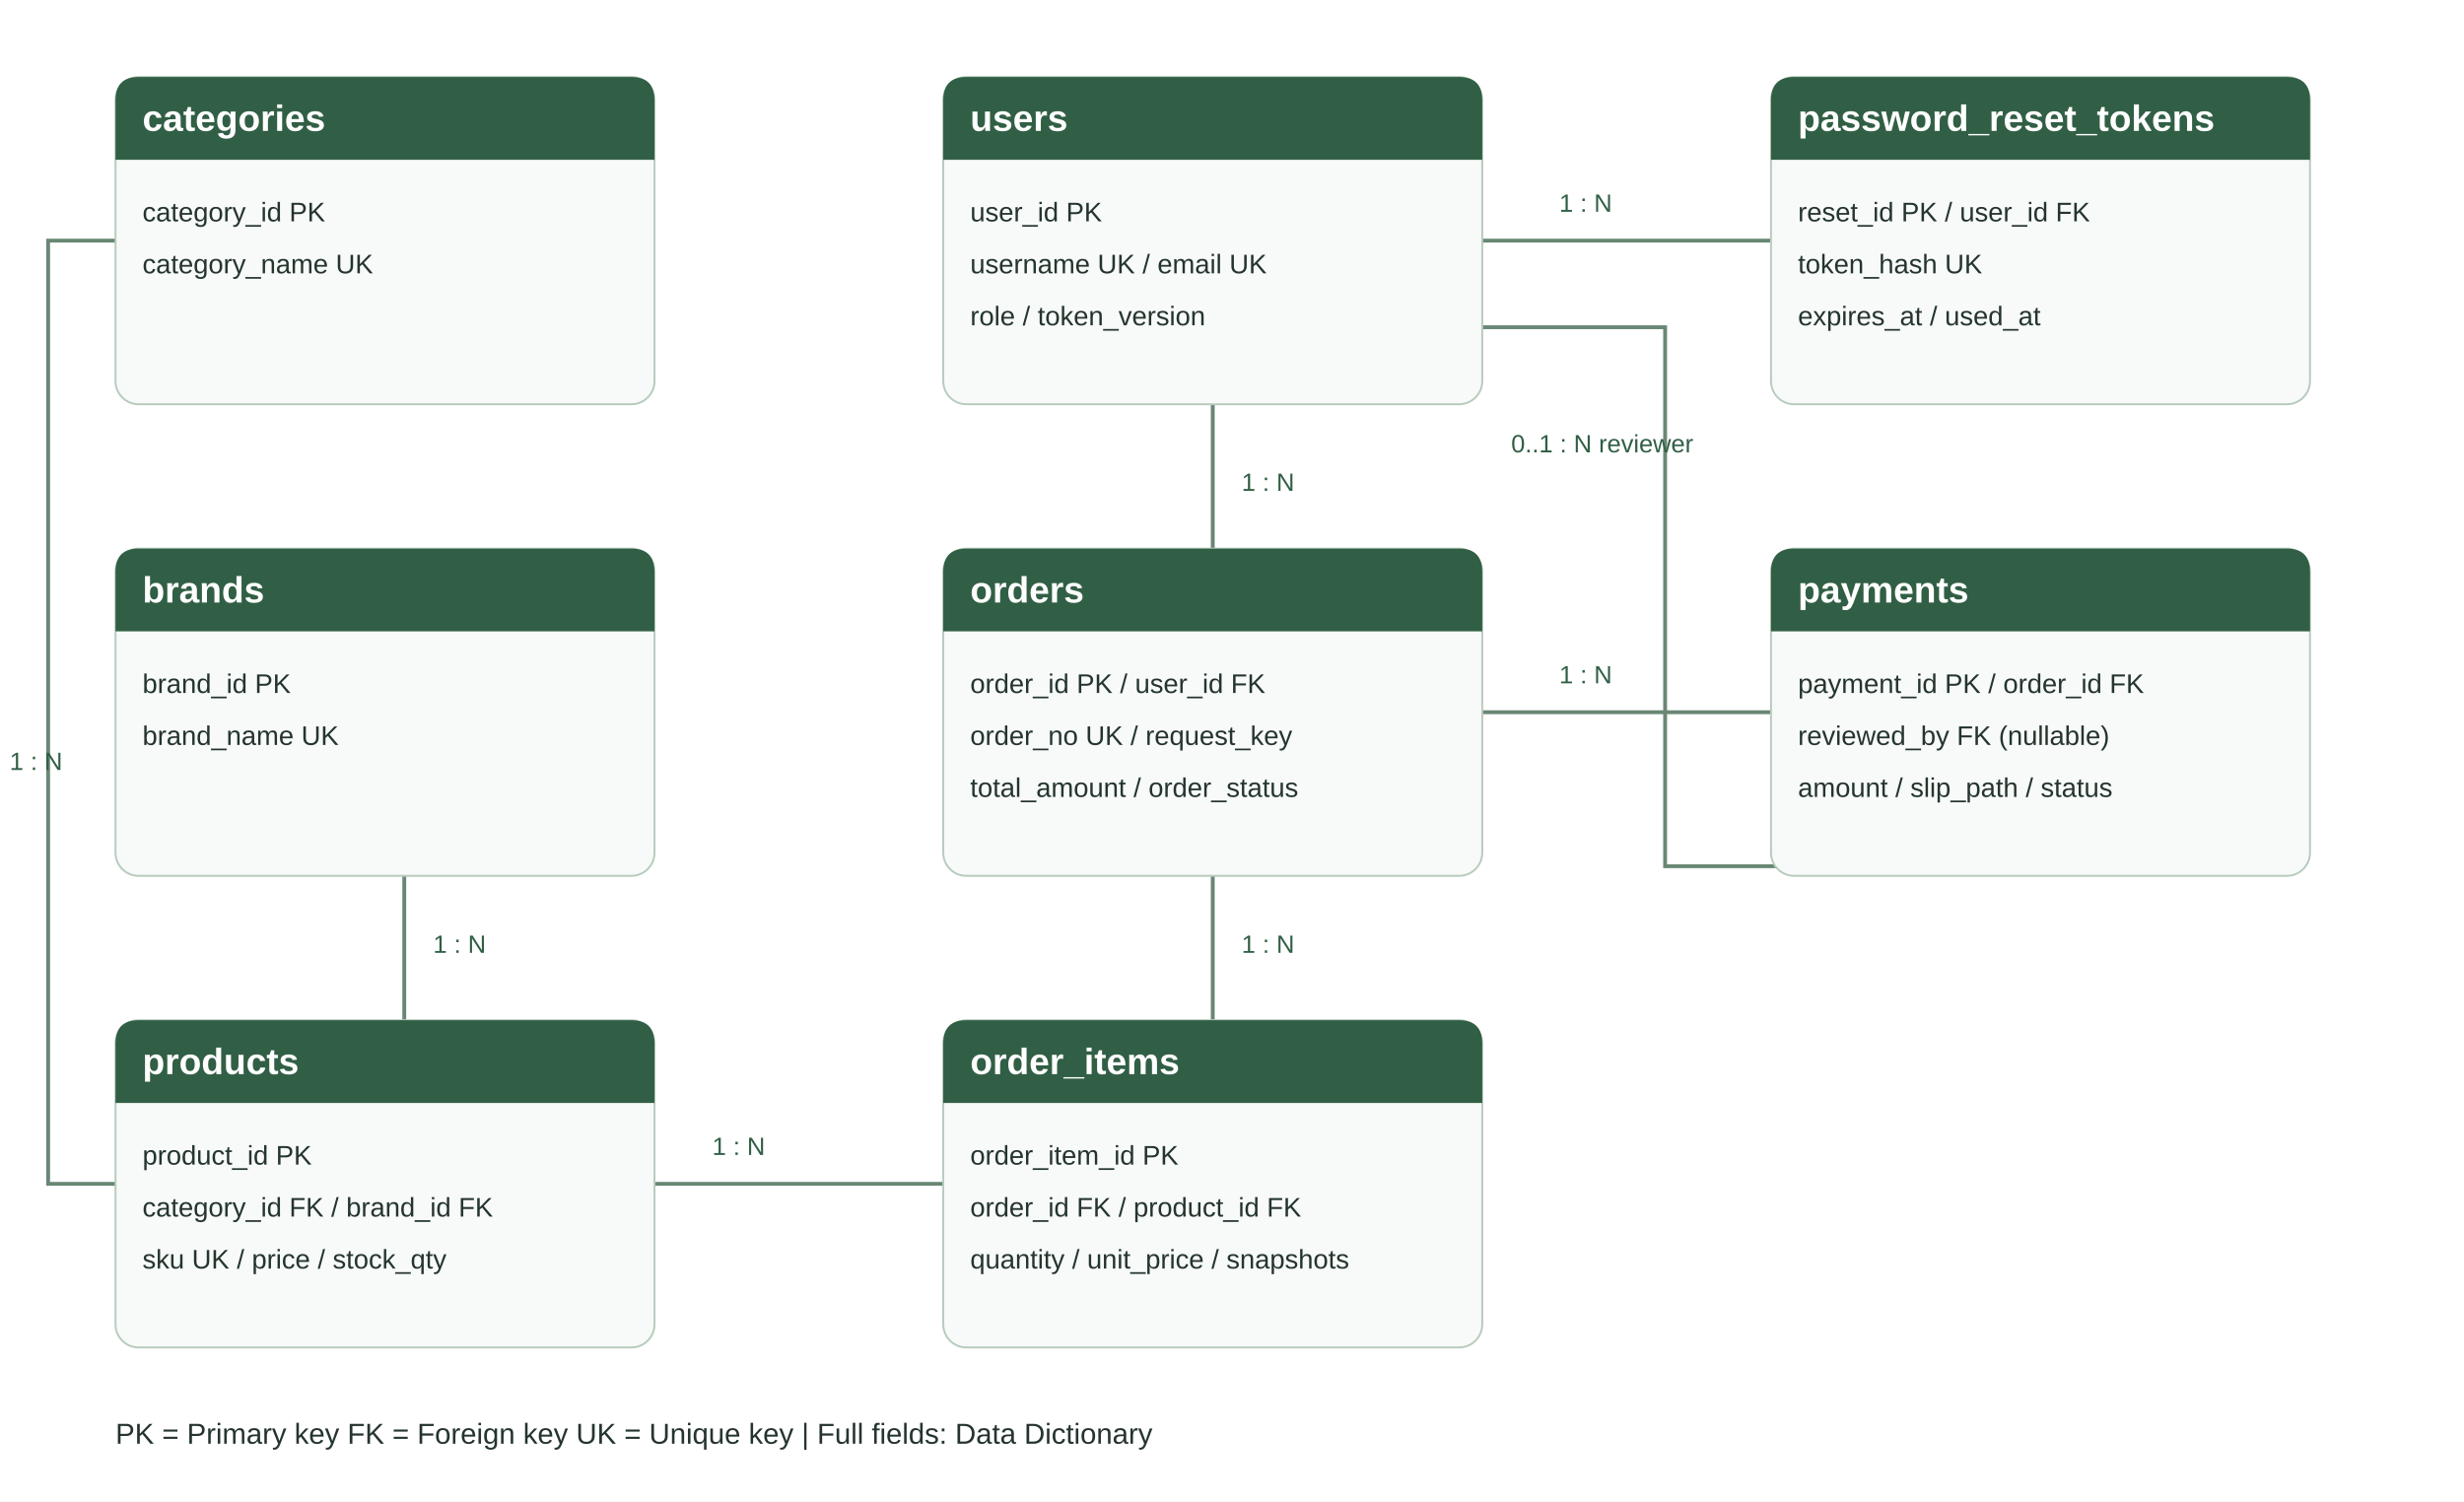
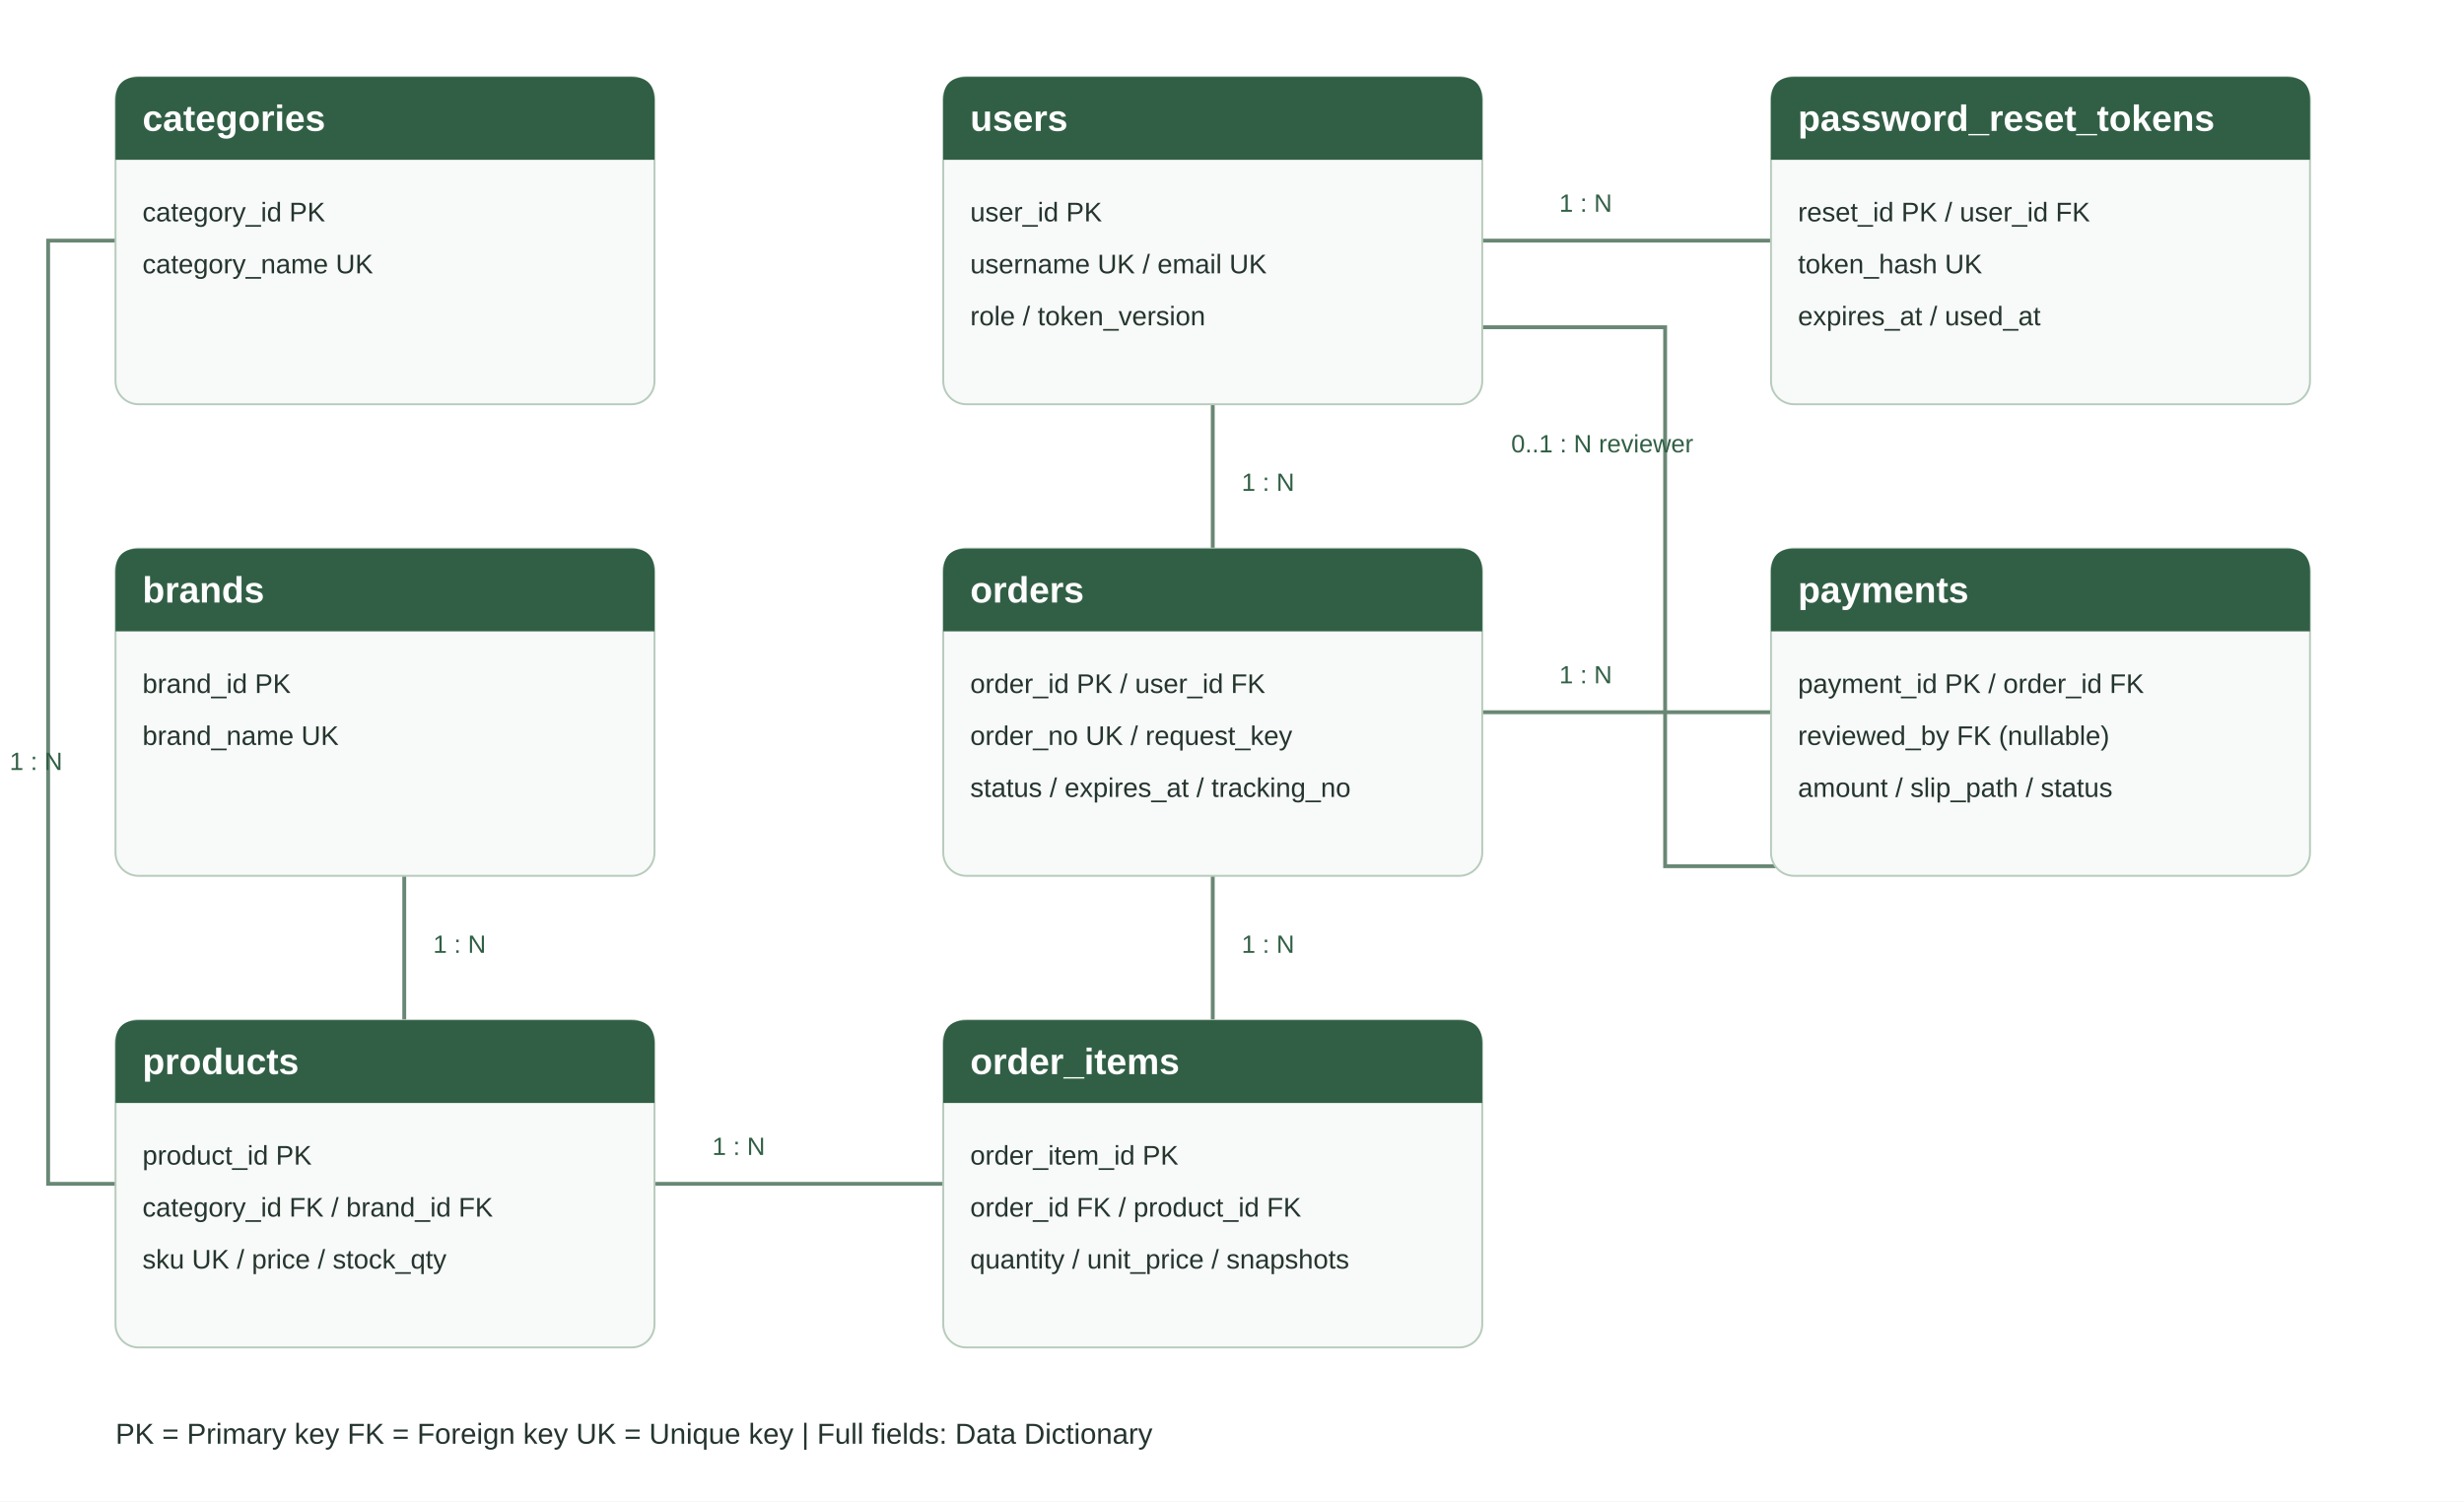
<svg xmlns="http://www.w3.org/2000/svg" width="1280" height="780" viewBox="0 0 1280 780">
  <rect width="1280" height="780" fill="#fff" />
  <style>text{font-family:Arial,sans-serif;fill:#25352e} .edge{stroke:#698774;stroke-width:2;fill:none} .rel{font-size:13px;fill:#315f45}</style>
  <path class="edge" d="M60 125 H25 V615 H60" />
  <text class="rel" x="5" y="400">1 : N</text>
  <path class="edge" d="M210 455 V530" />
  <text class="rel" x="225" y="495">1 : N</text>
  <path class="edge" d="M340 615 H490" />
  <text class="rel" x="370" y="600">1 : N</text>
  <path class="edge" d="M630 210 V285" />
  <text class="rel" x="645" y="255">1 : N</text>
  <path class="edge" d="M630 455 V530" />
  <text class="rel" x="645" y="495">1 : N</text>
  <path class="edge" d="M770 370 H920" />
  <text class="rel" x="810" y="355">1 : N</text>
  <path class="edge" d="M770 125 H920" />
  <text class="rel" x="810" y="110">1 : N</text>
  <path class="edge" d="M770 170 H865 V450 H1060 V455" />
  <text class="rel" x="785" y="235">0..1 : N reviewer</text>
  <rect x="60" y="40" width="280" height="170" rx="12" fill="#f7faf8" stroke="#b7cbbc" />
  <path d="M72 40 H328 Q340 40 340 52 V83 H60 V52 Q60 40 72 40" fill="#315f45" />
  <text x="74" y="68" style="font-size:19px;fill:white;font-weight:bold">categories</text>
  <text x="74" y="115" font-size="14">category_id PK</text>
  <text x="74" y="142" font-size="14">category_name UK</text>
  <rect x="60" y="285" width="280" height="170" rx="12" fill="#f7faf8" stroke="#b7cbbc" />
  <path d="M72 285 H328 Q340 285 340 297 V328 H60 V297 Q60 285 72 285" fill="#315f45" />
  <text x="74" y="313" style="font-size:19px;fill:white;font-weight:bold">brands</text>
  <text x="74" y="360" font-size="14">brand_id PK</text>
  <text x="74" y="387" font-size="14">brand_name UK</text>
  <rect x="60" y="530" width="280" height="170" rx="12" fill="#f7faf8" stroke="#b7cbbc" />
  <path d="M72 530 H328 Q340 530 340 542 V573 H60 V542 Q60 530 72 530" fill="#315f45" />
  <text x="74" y="558" style="font-size:19px;fill:white;font-weight:bold">products</text>
  <text x="74" y="605" font-size="14">product_id PK</text>
  <text x="74" y="632" font-size="14">category_id FK / brand_id FK</text>
  <text x="74" y="659" font-size="14">sku UK / price / stock_qty</text>
  <rect x="490" y="40" width="280" height="170" rx="12" fill="#f7faf8" stroke="#b7cbbc" />
  <path d="M502 40 H758 Q770 40 770 52 V83 H490 V52 Q490 40 502 40" fill="#315f45" />
  <text x="504" y="68" style="font-size:19px;fill:white;font-weight:bold">users</text>
  <text x="504" y="115" font-size="14">user_id PK</text>
  <text x="504" y="142" font-size="14">username UK / email UK</text>
  <text x="504" y="169" font-size="14">role / token_version</text>
  <rect x="490" y="285" width="280" height="170" rx="12" fill="#f7faf8" stroke="#b7cbbc" />
  <path d="M502 285 H758 Q770 285 770 297 V328 H490 V297 Q490 285 502 285" fill="#315f45" />
  <text x="504" y="313" style="font-size:19px;fill:white;font-weight:bold">orders</text>
  <text x="504" y="360" font-size="14">order_id PK / user_id FK</text>
  <text x="504" y="387" font-size="14">order_no UK / request_key</text>
-   <text x="504" y="414" font-size="14">total_amount / order_status</text>
+   <text x="504" y="414" font-size="14">status / expires_at / tracking_no</text>
  <rect x="490" y="530" width="280" height="170" rx="12" fill="#f7faf8" stroke="#b7cbbc" />
  <path d="M502 530 H758 Q770 530 770 542 V573 H490 V542 Q490 530 502 530" fill="#315f45" />
  <text x="504" y="558" style="font-size:19px;fill:white;font-weight:bold">order_items</text>
  <text x="504" y="605" font-size="14">order_item_id PK</text>
  <text x="504" y="632" font-size="14">order_id FK / product_id FK</text>
  <text x="504" y="659" font-size="14">quantity / unit_price / snapshots</text>
  <rect x="920" y="40" width="280" height="170" rx="12" fill="#f7faf8" stroke="#b7cbbc" />
  <path d="M932 40 H1188 Q1200 40 1200 52 V83 H920 V52 Q920 40 932 40" fill="#315f45" />
  <text x="934" y="68" style="font-size:19px;fill:white;font-weight:bold">password_reset_tokens</text>
  <text x="934" y="115" font-size="14">reset_id PK / user_id FK</text>
  <text x="934" y="142" font-size="14">token_hash UK</text>
  <text x="934" y="169" font-size="14">expires_at / used_at</text>
  <rect x="920" y="285" width="280" height="170" rx="12" fill="#f7faf8" stroke="#b7cbbc" />
  <path d="M932 285 H1188 Q1200 285 1200 297 V328 H920 V297 Q920 285 932 285" fill="#315f45" />
  <text x="934" y="313" style="font-size:19px;fill:white;font-weight:bold">payments</text>
  <text x="934" y="360" font-size="14">payment_id PK / order_id FK</text>
  <text x="934" y="387" font-size="14">reviewed_by FK (nullable)</text>
  <text x="934" y="414" font-size="14">amount / slip_path / status</text>
  <text x="60" y="750" font-size="15">PK = Primary key   FK = Foreign key   UK = Unique key | Full fields: Data Dictionary</text>
</svg>
